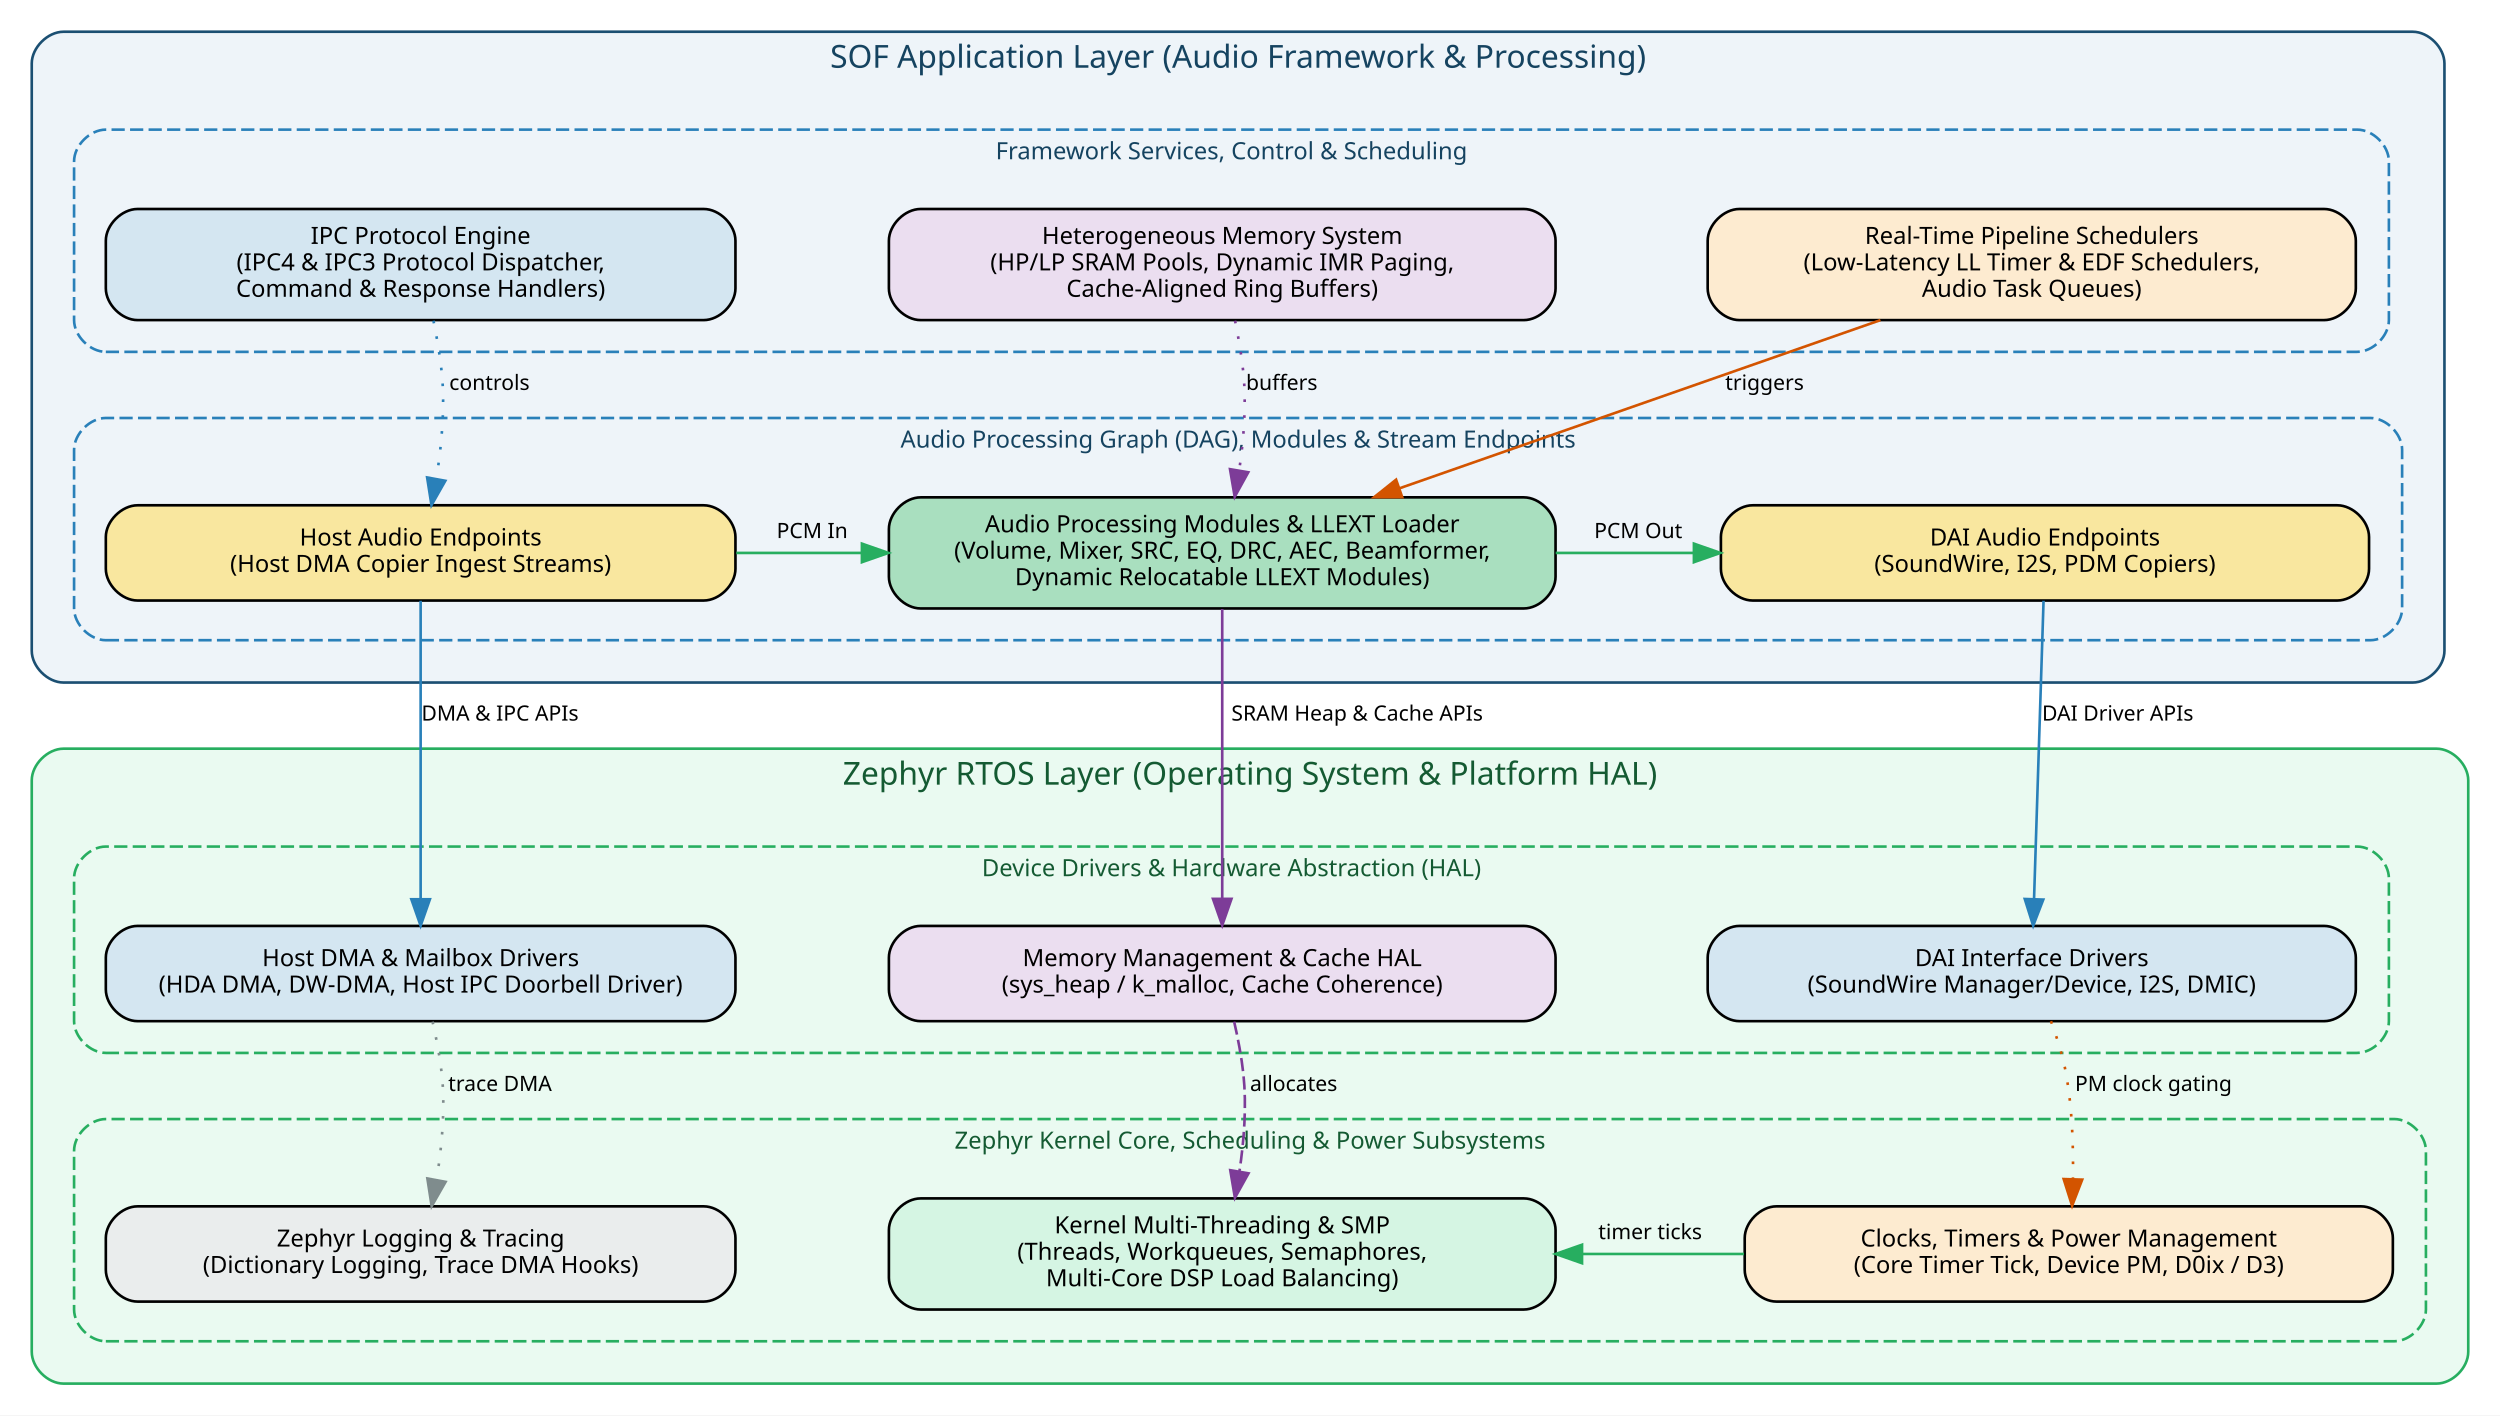
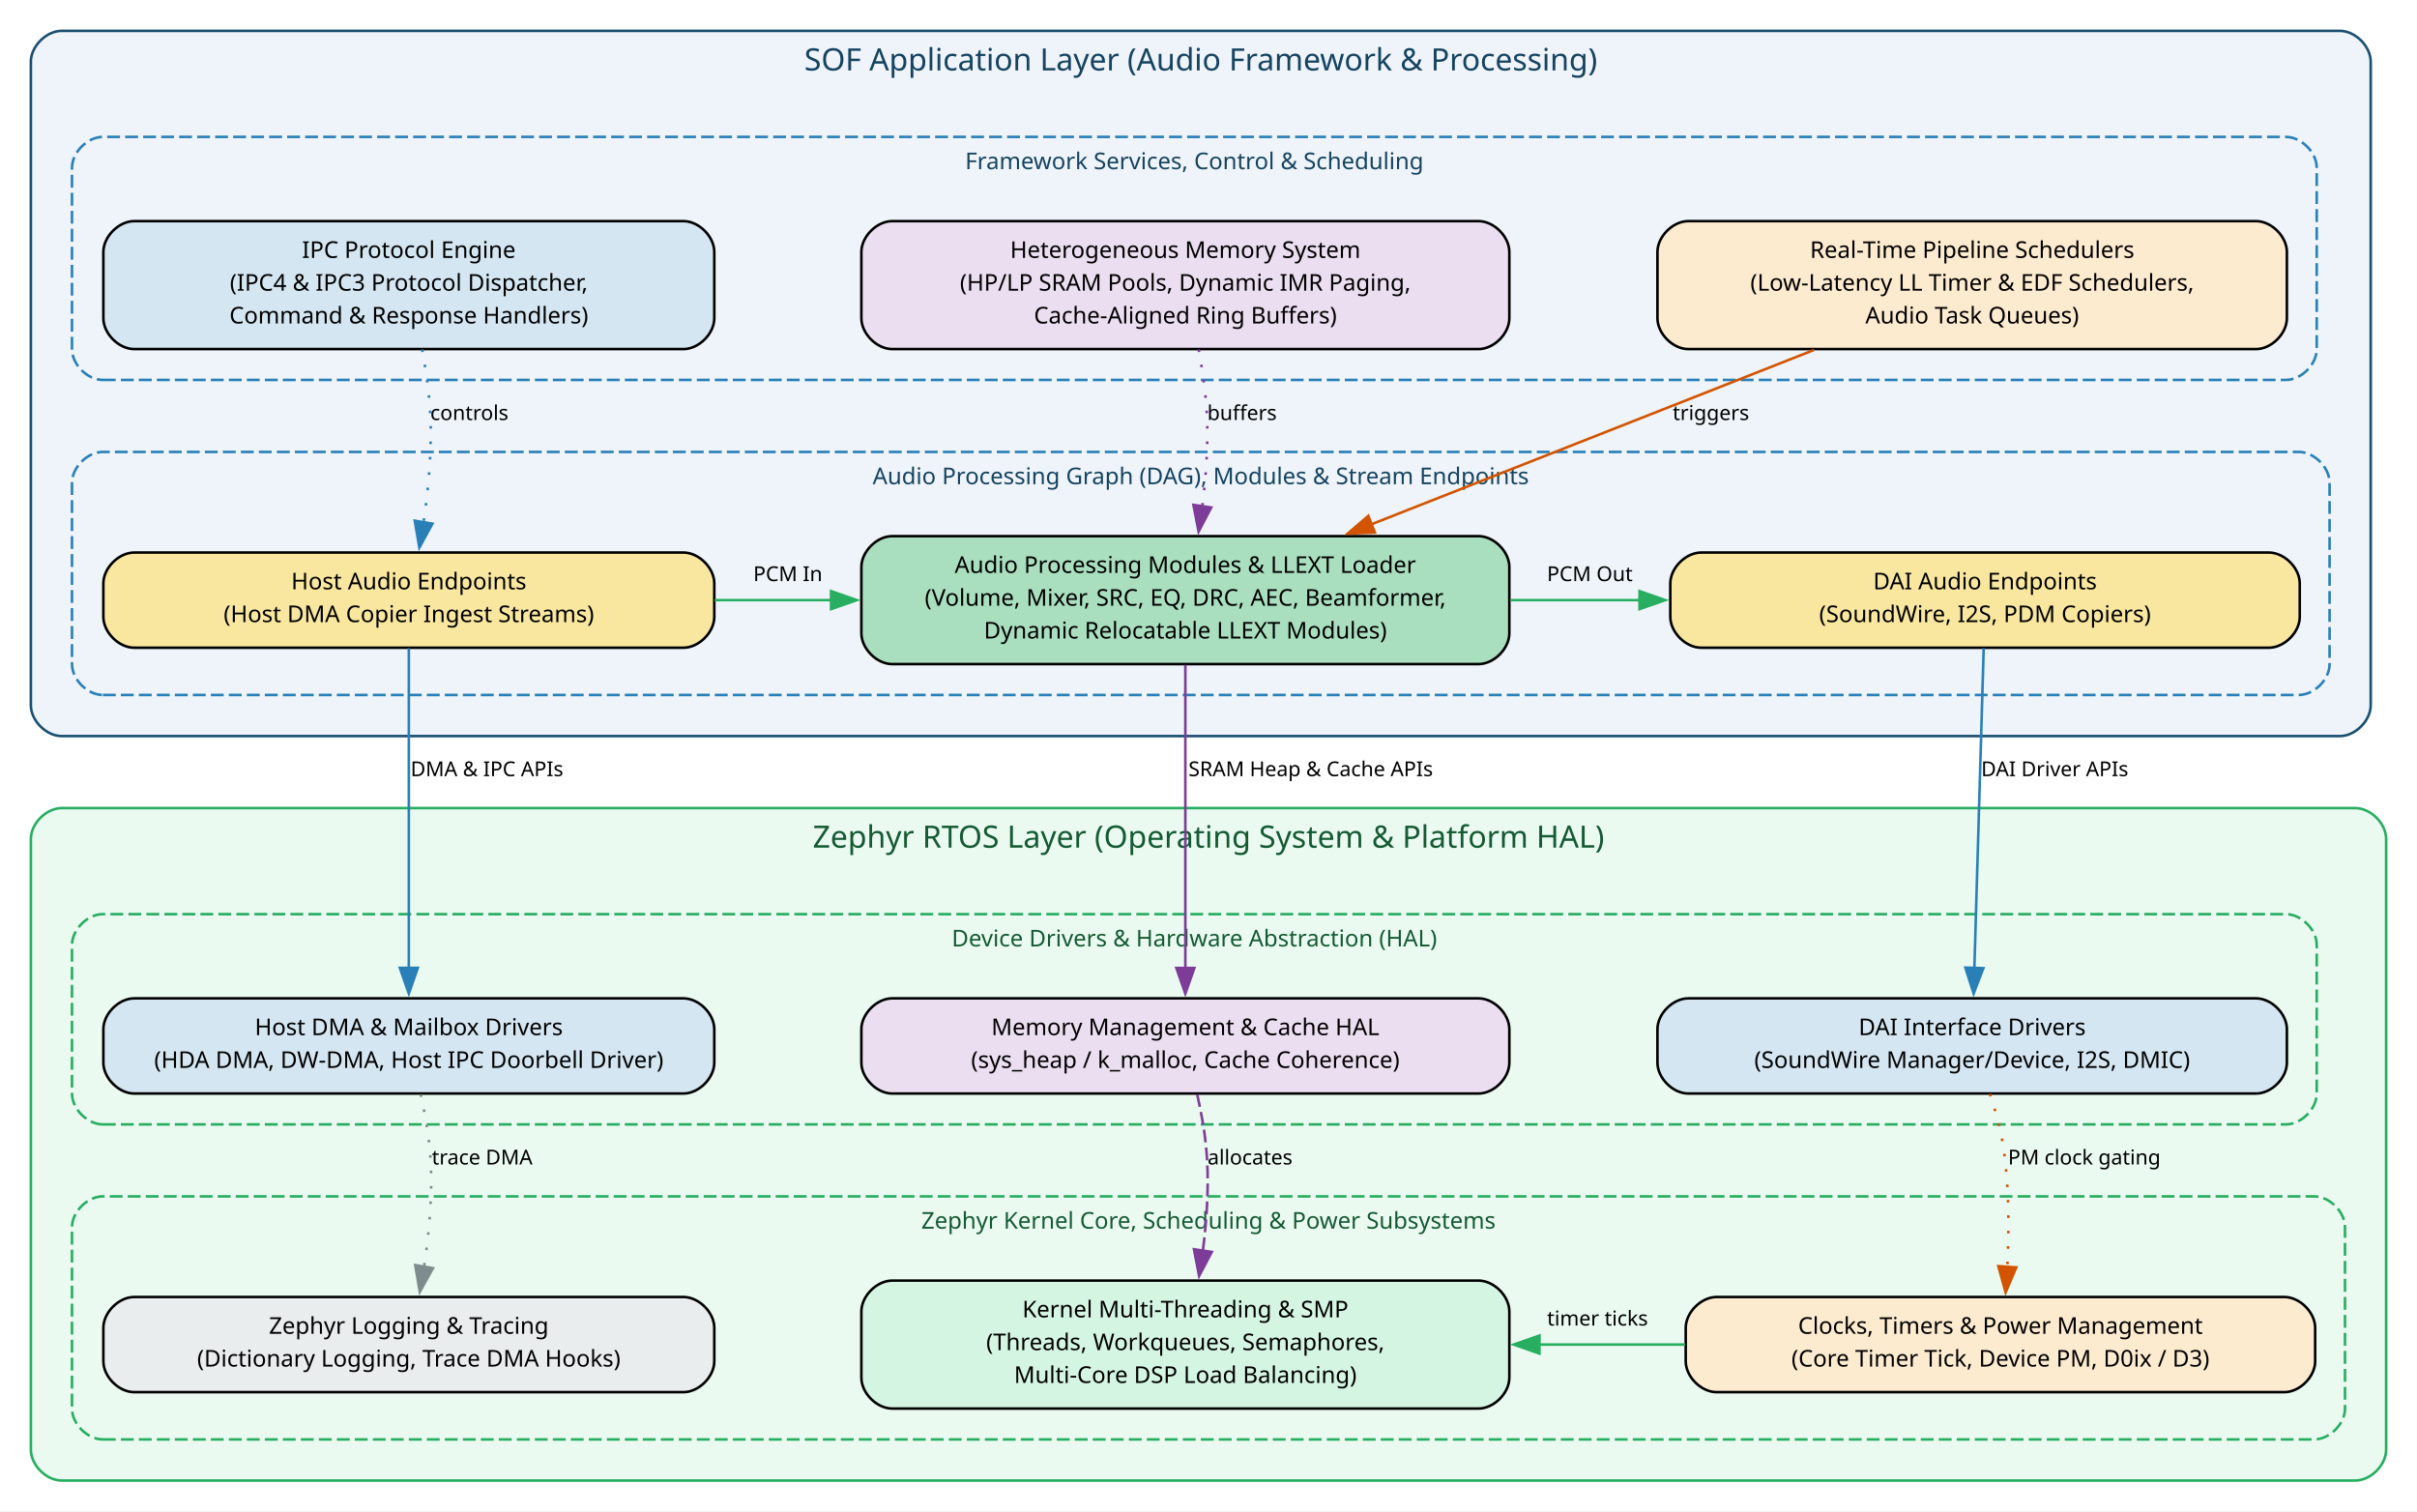
- <svg xmlns="http://www.w3.org/2000/svg" width="945pt" height="535pt" viewBox="0.00 0.00 945.00 535.00">
-   <g id="graph0" class="graph" transform="scale(1 1) rotate(0) translate(4 531)">
-     <polygon fill="white" stroke="transparent" points="-4,4 -4,-531 941,-531 941,4 -4,4" />
+ <svg xmlns="http://www.w3.org/2000/svg" width="940pt" height="588pt" viewBox="0.00 0.00 940.00 588.00">
+   <g id="graph0" class="graph" transform="scale(1 1) rotate(0) translate(4 583.83)">
+     <polygon fill="white" stroke="none" points="-4,4 -4,-583.83 936,-583.83 936,4 -4,4" />
    <g id="clust1" class="cluster">
-       <path fill="#eef4f9" stroke="#1b4f72" d="M20,-273C20,-273 908,-273 908,-273 914,-273 920,-279 920,-285 920,-285 920,-507 920,-507 920,-513 914,-519 908,-519 908,-519 20,-519 20,-519 14,-519 8,-513 8,-507 8,-507 8,-285 8,-285 8,-279 14,-273 20,-273" />
-       <text text-anchor="middle" x="464" y="-505.4" font-family="Verdana-Bold" font-size="12.00" fill="#154360">SOF Application Layer (Audio Framework &amp; Processing)</text>
+       <path fill="#eef4f9" stroke="#1b4f72" d="M20,-297.54C20,-297.54 906,-297.54 906,-297.54 912,-297.54 918,-303.54 918,-309.54 918,-309.54 918,-559.83 918,-559.83 918,-565.83 912,-571.83 906,-571.83 906,-571.83 20,-571.83 20,-571.83 14,-571.83 8,-565.83 8,-559.83 8,-559.83 8,-309.54 8,-309.54 8,-303.54 14,-297.54 20,-297.54" />
+       <text xml:space="preserve" text-anchor="middle" x="463" y="-556.43" font-family="Verdana-Bold" font-size="12.00" fill="#154360">SOF Application Layer (Audio Framework &amp; Processing)</text>
    </g>
    <g id="clust2" class="cluster">
-       <path fill="none" stroke="#2980b9" stroke-dasharray="5,2" d="M36,-398C36,-398 887,-398 887,-398 893,-398 899,-404 899,-410 899,-410 899,-470 899,-470 899,-476 893,-482 887,-482 887,-482 36,-482 36,-482 30,-482 24,-476 24,-470 24,-470 24,-410 24,-410 24,-404 30,-398 36,-398" />
-       <text text-anchor="middle" x="461.5" y="-470.8" font-family="Verdana-Bold" font-size="9.00" fill="#154360">Framework Services, Control &amp; Scheduling</text>
+       <path fill="none" stroke="#2980b9" stroke-dasharray="5,2" d="M36,-436.06C36,-436.06 885,-436.06 885,-436.06 891,-436.06 897,-442.06 897,-448.06 897,-448.06 897,-518.58 897,-518.58 897,-524.58 891,-530.58 885,-530.58 885,-530.58 36,-530.58 36,-530.58 30,-530.58 24,-524.58 24,-518.58 24,-518.58 24,-448.06 24,-448.06 24,-442.06 30,-436.06 36,-436.06" />
+       <text xml:space="preserve" text-anchor="middle" x="460.5" y="-518.03" font-family="Verdana-Bold" font-size="9.00" fill="#154360">Framework Services, Control &amp; Scheduling</text>
    </g>
    <g id="clust4" class="cluster">
-       <path fill="none" stroke="#2980b9" stroke-dasharray="5,2" d="M36,-289C36,-289 892,-289 892,-289 898,-289 904,-295 904,-301 904,-301 904,-361 904,-361 904,-367 898,-373 892,-373 892,-373 36,-373 36,-373 30,-373 24,-367 24,-361 24,-361 24,-301 24,-301 24,-295 30,-289 36,-289" />
-       <text text-anchor="middle" x="464" y="-361.8" font-family="Verdana-Bold" font-size="9.00" fill="#154360">Audio Processing Graph (DAG), Modules &amp; Stream Endpoints</text>
+       <path fill="none" stroke="#2980b9" stroke-dasharray="5,2" d="M36,-313.54C36,-313.54 890,-313.54 890,-313.54 896,-313.54 902,-319.54 902,-325.54 902,-325.54 902,-396.06 902,-396.06 902,-402.06 896,-408.06 890,-408.06 890,-408.06 36,-408.06 36,-408.06 30,-408.06 24,-402.06 24,-396.06 24,-396.06 24,-325.54 24,-325.54 24,-319.54 30,-313.54 36,-313.54" />
+       <text xml:space="preserve" text-anchor="middle" x="463" y="-395.51" font-family="Verdana-Bold" font-size="9.00" fill="#154360">Audio Processing Graph (DAG), Modules &amp; Stream Endpoints</text>
    </g>
    <g id="clust6" class="cluster">
-       <path fill="#eafaf1" stroke="#27ae60" d="M20,-8C20,-8 917,-8 917,-8 923,-8 929,-14 929,-20 929,-20 929,-236 929,-236 929,-242 923,-248 917,-248 917,-248 20,-248 20,-248 14,-248 8,-242 8,-236 8,-236 8,-20 8,-20 8,-14 14,-8 20,-8" />
-       <text text-anchor="middle" x="468.5" y="-234.4" font-family="Verdana-Bold" font-size="12.00" fill="#145a32">Zephyr RTOS Layer (Operating System &amp; Platform HAL)</text>
+       <path fill="#eafaf1" stroke="#27ae60" d="M20,-8C20,-8 912,-8 912,-8 918,-8 924,-14 924,-20 924,-20 924,-257.54 924,-257.54 924,-263.54 918,-269.54 912,-269.54 912,-269.54 20,-269.54 20,-269.54 14,-269.54 8,-263.54 8,-257.54 8,-257.54 8,-20 8,-20 8,-14 14,-8 20,-8" />
+       <text xml:space="preserve" text-anchor="middle" x="466" y="-254.14" font-family="Verdana-Bold" font-size="12.00" fill="#145a32">Zephyr RTOS Layer (Operating System &amp; Platform HAL)</text>
    </g>
    <g id="clust7" class="cluster">
-       <path fill="none" stroke="#27ae60" stroke-dasharray="5,2" d="M36,-133C36,-133 887,-133 887,-133 893,-133 899,-139 899,-145 899,-145 899,-199 899,-199 899,-205 893,-211 887,-211 887,-211 36,-211 36,-211 30,-211 24,-205 24,-199 24,-199 24,-145 24,-145 24,-139 30,-133 36,-133" />
-       <text text-anchor="middle" x="461.5" y="-199.8" font-family="Verdana-Bold" font-size="9.00" fill="#145a32">Device Drivers &amp; Hardware Abstraction (HAL)</text>
+       <path fill="none" stroke="#27ae60" stroke-dasharray="5,2" d="M36,-146.52C36,-146.52 885,-146.52 885,-146.52 891,-146.52 897,-152.52 897,-158.52 897,-158.52 897,-216.29 897,-216.29 897,-222.29 891,-228.29 885,-228.29 885,-228.29 36,-228.29 36,-228.29 30,-228.29 24,-222.29 24,-216.29 24,-216.29 24,-158.52 24,-158.52 24,-152.52 30,-146.52 36,-146.52" />
+       <text xml:space="preserve" text-anchor="middle" x="460.5" y="-215.74" font-family="Verdana-Bold" font-size="9.00" fill="#145a32">Device Drivers &amp; Hardware Abstraction (HAL)</text>
    </g>
    <g id="clust9" class="cluster">
-       <path fill="none" stroke="#27ae60" stroke-dasharray="5,2" d="M36,-24C36,-24 901,-24 901,-24 907,-24 913,-30 913,-36 913,-36 913,-96 913,-96 913,-102 907,-108 901,-108 901,-108 36,-108 36,-108 30,-108 24,-102 24,-96 24,-96 24,-36 24,-36 24,-30 30,-24 36,-24" />
-       <text text-anchor="middle" x="468.5" y="-96.8" font-family="Verdana-Bold" font-size="9.00" fill="#145a32">Zephyr Kernel Core, Scheduling &amp; Power Subsystems</text>
+       <path fill="none" stroke="#27ae60" stroke-dasharray="5,2" d="M36,-24C36,-24 896,-24 896,-24 902,-24 908,-30 908,-36 908,-36 908,-106.52 908,-106.52 908,-112.52 902,-118.52 896,-118.52 896,-118.52 36,-118.52 36,-118.52 30,-118.52 24,-112.52 24,-106.52 24,-106.52 24,-36 24,-36 24,-30 30,-24 36,-24" />
+       <text xml:space="preserve" text-anchor="middle" x="466" y="-105.97" font-family="Verdana-Bold" font-size="9.00" fill="#145a32">Zephyr Kernel Core, Scheduling &amp; Power Subsystems</text>
    </g>
    <g id="node1" class="node">
-       <path fill="#d4e6f1" stroke="black" d="M262,-452C262,-452 48,-452 48,-452 42,-452 36,-446 36,-440 36,-440 36,-422 36,-422 36,-416 42,-410 48,-410 48,-410 262,-410 262,-410 268,-410 274,-416 274,-422 274,-422 274,-440 274,-440 274,-446 268,-452 262,-452" />
-       <text text-anchor="middle" x="155" y="-438.8" font-family="verdana" font-size="9.00">IPC Protocol Engine</text>
-       <text text-anchor="middle" x="155" y="-428.8" font-family="verdana" font-size="9.00">(IPC4 &amp; IPC3 Protocol Dispatcher,</text>
-       <text text-anchor="middle" x="155" y="-418.8" font-family="verdana" font-size="9.00">Command &amp; Response Handlers)</text>
+       <path fill="#d4e6f1" stroke="black" d="M261.8,-497.83C261.8,-497.83 48.2,-497.83 48.2,-497.83 42.2,-497.83 36.2,-491.83 36.2,-485.83 36.2,-485.83 36.2,-460.06 36.2,-460.06 36.2,-454.06 42.2,-448.06 48.2,-448.06 48.2,-448.06 261.8,-448.06 261.8,-448.06 267.8,-448.06 273.8,-454.06 273.8,-460.06 273.8,-460.06 273.8,-485.83 273.8,-485.83 273.8,-491.83 267.8,-497.83 261.8,-497.83" />
+       <text xml:space="preserve" text-anchor="middle" x="155" y="-483.52" font-family="verdana" font-size="9.00">IPC Protocol Engine</text>
+       <text xml:space="preserve" text-anchor="middle" x="155" y="-470.77" font-family="verdana" font-size="9.00">(IPC4 &amp; IPC3 Protocol Dispatcher,</text>
+       <text xml:space="preserve" text-anchor="middle" x="155" y="-458.02" font-family="verdana" font-size="9.00">Command &amp; Response Handlers)</text>
    </g>
    <g id="node2" class="node">
-       <path fill="#ebdef0" stroke="black" d="M572,-452C572,-452 344,-452 344,-452 338,-452 332,-446 332,-440 332,-440 332,-422 332,-422 332,-416 338,-410 344,-410 344,-410 572,-410 572,-410 578,-410 584,-416 584,-422 584,-422 584,-440 584,-440 584,-446 578,-452 572,-452" />
-       <text text-anchor="middle" x="458" y="-438.8" font-family="verdana" font-size="9.00">Heterogeneous Memory System</text>
-       <text text-anchor="middle" x="458" y="-428.8" font-family="verdana" font-size="9.00">(HP/LP SRAM Pools, Dynamic IMR Paging,</text>
-       <text text-anchor="middle" x="458" y="-418.8" font-family="verdana" font-size="9.00">Cache-Aligned Ring Buffers)</text>
+       <path fill="#ebdef0" stroke="black" d="M571,-497.83C571,-497.83 343,-497.83 343,-497.83 337,-497.83 331,-491.83 331,-485.83 331,-485.83 331,-460.06 331,-460.06 331,-454.06 337,-448.06 343,-448.06 343,-448.06 571,-448.06 571,-448.06 577,-448.06 583,-454.06 583,-460.06 583,-460.06 583,-485.83 583,-485.83 583,-491.83 577,-497.83 571,-497.83" />
+       <text xml:space="preserve" text-anchor="middle" x="457" y="-483.52" font-family="verdana" font-size="9.00">Heterogeneous Memory System</text>
+       <text xml:space="preserve" text-anchor="middle" x="457" y="-470.77" font-family="verdana" font-size="9.00">(HP/LP SRAM Pools, Dynamic IMR Paging,</text>
+       <text xml:space="preserve" text-anchor="middle" x="457" y="-458.02" font-family="verdana" font-size="9.00">Cache-Aligned Ring Buffers)</text>
    </g>
    <g id="node4" class="node">
-       <path fill="#f9e79f" stroke="black" d="M262,-340C262,-340 48,-340 48,-340 42,-340 36,-334 36,-328 36,-328 36,-316 36,-316 36,-310 42,-304 48,-304 48,-304 262,-304 262,-304 268,-304 274,-310 274,-316 274,-316 274,-328 274,-328 274,-334 268,-340 262,-340" />
-       <text text-anchor="middle" x="155" y="-324.8" font-family="verdana" font-size="9.00">Host Audio Endpoints</text>
-       <text text-anchor="middle" x="155" y="-314.8" font-family="verdana" font-size="9.00">(Host DMA Copier Ingest Streams)</text>
+       <path fill="#f9e79f" stroke="black" d="M261.8,-368.93C261.8,-368.93 48.2,-368.93 48.2,-368.93 42.2,-368.93 36.2,-362.93 36.2,-356.93 36.2,-356.93 36.2,-343.91 36.2,-343.91 36.2,-337.91 42.2,-331.91 48.2,-331.91 48.2,-331.91 261.8,-331.91 261.8,-331.91 267.8,-331.91 273.8,-337.91 273.8,-343.91 273.8,-343.91 273.8,-356.93 273.8,-356.93 273.8,-362.93 267.8,-368.93 261.8,-368.93" />
+       <text xml:space="preserve" text-anchor="middle" x="155" y="-354.62" font-family="verdana" font-size="9.00">Host Audio Endpoints</text>
+       <text xml:space="preserve" text-anchor="middle" x="155" y="-341.87" font-family="verdana" font-size="9.00">(Host DMA Copier Ingest Streams)</text>
    </g>
    <g id="edge10" class="edge">
-       <path fill="none" stroke="#2980b9" stroke-dasharray="1,5" d="M159.85,-409.77C161.14,-403.47 162.36,-396.48 163,-390 164.3,-376.84 162.9,-362.25 160.93,-350.06" />
-       <polygon fill="#2980b9" stroke="#2980b9" points="164.34,-349.26 159.1,-340.05 157.45,-350.52 164.34,-349.26" />
-       <text text-anchor="middle" x="181" y="-383.6" font-family="verdana" font-size="8.00">controls</text>
+       <path fill="none" stroke="#2980b9" stroke-dasharray="1,5" d="M160.19,-447.91C161.35,-441.49 162.41,-434.54 163,-428.06 164.42,-412.34 162.83,-394.84 160.71,-380.53" />
+       <polygon fill="#2980b9" stroke="#2980b9" points="164.19,-380.16 159.1,-370.87 157.29,-381.31 164.19,-380.16" />
+       <text xml:space="preserve" text-anchor="middle" x="178.53" y="-420.46" font-family="verdana" font-size="8.00">controls</text>
    </g>
    <g id="node3" class="node">
-       <path fill="#fdebd0" stroke="black" d="M874.5,-452C874.5,-452 653.5,-452 653.5,-452 647.5,-452 641.5,-446 641.5,-440 641.5,-440 641.5,-422 641.5,-422 641.5,-416 647.5,-410 653.5,-410 653.5,-410 874.5,-410 874.5,-410 880.5,-410 886.5,-416 886.5,-422 886.5,-422 886.5,-440 886.5,-440 886.5,-446 880.5,-452 874.5,-452" />
-       <text text-anchor="middle" x="764" y="-438.8" font-family="verdana" font-size="9.00">Real-Time Pipeline Schedulers</text>
-       <text text-anchor="middle" x="764" y="-428.8" font-family="verdana" font-size="9.00">(Low-Latency LL Timer &amp; EDF Schedulers,</text>
-       <text text-anchor="middle" x="764" y="-418.8" font-family="verdana" font-size="9.00">Audio Task Queues)</text>
+       <path fill="#fdebd0" stroke="black" d="M873.4,-497.83C873.4,-497.83 652.6,-497.83 652.6,-497.83 646.6,-497.83 640.6,-491.83 640.6,-485.83 640.6,-485.83 640.6,-460.06 640.6,-460.06 640.6,-454.06 646.6,-448.06 652.6,-448.06 652.6,-448.06 873.4,-448.06 873.4,-448.06 879.4,-448.06 885.4,-454.06 885.4,-460.06 885.4,-460.06 885.4,-485.83 885.4,-485.83 885.4,-491.83 879.4,-497.83 873.4,-497.83" />
+       <text xml:space="preserve" text-anchor="middle" x="763" y="-483.52" font-family="verdana" font-size="9.00">Real-Time Pipeline Schedulers</text>
+       <text xml:space="preserve" text-anchor="middle" x="763" y="-470.77" font-family="verdana" font-size="9.00">(Low-Latency LL Timer &amp; EDF Schedulers,</text>
+       <text xml:space="preserve" text-anchor="middle" x="763" y="-458.02" font-family="verdana" font-size="9.00">Audio Task Queues)</text>
    </g>
    <g id="node5" class="node">
-       <path fill="#a9dfbf" stroke="black" d="M572,-343C572,-343 344,-343 344,-343 338,-343 332,-337 332,-331 332,-331 332,-313 332,-313 332,-307 338,-301 344,-301 344,-301 572,-301 572,-301 578,-301 584,-307 584,-313 584,-313 584,-331 584,-331 584,-337 578,-343 572,-343" />
-       <text text-anchor="middle" x="458" y="-329.8" font-family="verdana" font-size="9.00">Audio Processing Modules &amp; LLEXT Loader</text>
-       <text text-anchor="middle" x="458" y="-319.8" font-family="verdana" font-size="9.00">(Volume, Mixer, SRC, EQ, DRC, AEC, Beamformer,</text>
-       <text text-anchor="middle" x="458" y="-309.8" font-family="verdana" font-size="9.00">Dynamic Relocatable LLEXT Modules)</text>
+       <path fill="#a9dfbf" stroke="black" d="M571,-375.31C571,-375.31 343,-375.31 343,-375.31 337,-375.31 331,-369.31 331,-363.31 331,-363.31 331,-337.54 331,-337.54 331,-331.54 337,-325.54 343,-325.54 343,-325.54 571,-325.54 571,-325.54 577,-325.54 583,-331.54 583,-337.54 583,-337.54 583,-363.31 583,-363.31 583,-369.31 577,-375.31 571,-375.31" />
+       <text xml:space="preserve" text-anchor="middle" x="457" y="-361" font-family="verdana" font-size="9.00">Audio Processing Modules &amp; LLEXT Loader</text>
+       <text xml:space="preserve" text-anchor="middle" x="457" y="-348.25" font-family="verdana" font-size="9.00">(Volume, Mixer, SRC, EQ, DRC, AEC, Beamformer,</text>
+       <text xml:space="preserve" text-anchor="middle" x="457" y="-335.5" font-family="verdana" font-size="9.00">Dynamic Relocatable LLEXT Modules)</text>
    </g>
    <g id="edge11" class="edge">
-       <path fill="none" stroke="#7d3c98" stroke-dasharray="1,5" d="M462.85,-409.77C464.14,-403.47 465.36,-396.48 466,-390 467.19,-377.95 466.12,-364.71 464.41,-353.2" />
-       <polygon fill="#7d3c98" stroke="#7d3c98" points="467.84,-352.48 462.72,-343.21 460.94,-353.65 467.84,-352.48" />
-       <text text-anchor="middle" x="480.5" y="-383.6" font-family="verdana" font-size="8.00">buffers</text>
+       <path fill="none" stroke="#7d3c98" stroke-dasharray="1,5" d="M462.19,-447.91C463.35,-441.49 464.41,-434.54 465,-428.06 466.22,-414.6 465.23,-399.82 463.58,-386.86" />
+       <polygon fill="#7d3c98" stroke="#7d3c98" points="467.06,-386.46 462.15,-377.07 460.13,-387.47 467.06,-386.46" />
+       <text xml:space="preserve" text-anchor="middle" x="479.03" y="-420.46" font-family="verdana" font-size="8.00">buffers</text>
    </g>
    <g id="edge12" class="edge">
-       <path fill="none" stroke="#d35400" d="M706.8,-410C655.24,-391.97 579.37,-365.44 524.99,-346.42" />
-       <polygon fill="#d35400" stroke="#d35400" points="526.03,-343.08 515.44,-343.08 523.72,-349.69 526.03,-343.08" />
-       <text text-anchor="middle" x="663" y="-383.6" font-family="verdana" font-size="8.00">triggers</text>
+       <path fill="none" stroke="#d35400" d="M701.44,-447.7C651.73,-428.12 581.66,-400.52 529.28,-379.89" />
+       <polygon fill="#d35400" stroke="#d35400" points="530.71,-376.7 520.13,-376.29 528.15,-383.21 530.71,-376.7" />
+       <text xml:space="preserve" text-anchor="middle" x="661.41" y="-420.46" font-family="verdana" font-size="8.00">triggers</text>
    </g>
    <g id="node6" class="node">
-       <path fill="#f9e79f" stroke="black" d="M879.5,-340C879.5,-340 658.5,-340 658.5,-340 652.5,-340 646.5,-334 646.5,-328 646.5,-328 646.5,-316 646.5,-316 646.5,-310 652.5,-304 658.5,-304 658.5,-304 879.5,-304 879.5,-304 885.5,-304 891.5,-310 891.5,-316 891.5,-316 891.5,-328 891.5,-328 891.5,-334 885.5,-340 879.5,-340" />
-       <text text-anchor="middle" x="769" y="-324.8" font-family="verdana" font-size="9.00">DAI Audio Endpoints</text>
-       <text text-anchor="middle" x="769" y="-314.8" font-family="verdana" font-size="9.00">(SoundWire, I2S, PDM Copiers)</text>
+       <path fill="#f9e79f" stroke="black" d="M878.4,-368.93C878.4,-368.93 657.6,-368.93 657.6,-368.93 651.6,-368.93 645.6,-362.93 645.6,-356.93 645.6,-356.93 645.6,-343.91 645.6,-343.91 645.6,-337.91 651.6,-331.91 657.6,-331.91 657.6,-331.91 878.4,-331.91 878.4,-331.91 884.4,-331.91 890.4,-337.91 890.4,-343.91 890.4,-343.91 890.4,-356.93 890.4,-356.93 890.4,-362.93 884.4,-368.93 878.4,-368.93" />
+       <text xml:space="preserve" text-anchor="middle" x="768" y="-354.62" font-family="verdana" font-size="9.00">DAI Audio Endpoints</text>
+       <text xml:space="preserve" text-anchor="middle" x="768" y="-341.87" font-family="verdana" font-size="9.00">(SoundWire, I2S, PDM Copiers)</text>
    </g>
    <g id="edge3" class="edge">
-       <path fill="none" stroke="#27ae60" d="M274.32,-322C289.81,-322 305.76,-322 321.5,-322" />
-       <polygon fill="#27ae60" stroke="#27ae60" points="321.81,-325.5 331.81,-322 321.81,-318.5 321.81,-325.5" />
-       <text text-anchor="middle" x="303" y="-327.6" font-family="verdana" font-size="8.00">PCM In</text>
+       <path fill="none" stroke="#27ae60" d="M273.92,-350.42C288.93,-350.42 304.39,-350.42 319.65,-350.42" />
+       <polygon fill="#27ae60" stroke="#27ae60" points="319.21,-353.93 329.21,-350.43 319.21,-346.93 319.21,-353.93" />
+       <text xml:space="preserve" text-anchor="middle" x="302.4" y="-357.82" font-family="verdana" font-size="8.00">PCM In</text>
    </g>
    <g id="node7" class="node">
-       <path fill="#d4e6f1" stroke="black" d="M262,-181C262,-181 48,-181 48,-181 42,-181 36,-175 36,-169 36,-169 36,-157 36,-157 36,-151 42,-145 48,-145 48,-145 262,-145 262,-145 268,-145 274,-151 274,-157 274,-157 274,-169 274,-169 274,-175 268,-181 262,-181" />
-       <text text-anchor="middle" x="155" y="-165.8" font-family="verdana" font-size="9.00">Host DMA &amp; Mailbox Drivers</text>
-       <text text-anchor="middle" x="155" y="-155.8" font-family="verdana" font-size="9.00">(HDA DMA, DW-DMA, Host IPC Doorbell Driver)</text>
+       <path fill="#d4e6f1" stroke="black" d="M261.8,-195.54C261.8,-195.54 48.2,-195.54 48.2,-195.54 42.2,-195.54 36.2,-189.54 36.2,-183.54 36.2,-183.54 36.2,-170.52 36.2,-170.52 36.2,-164.52 42.2,-158.52 48.2,-158.52 48.2,-158.52 261.8,-158.52 261.8,-158.52 267.8,-158.52 273.8,-164.52 273.8,-170.52 273.8,-170.52 273.8,-183.54 273.8,-183.54 273.8,-189.54 267.8,-195.54 261.8,-195.54" />
+       <text xml:space="preserve" text-anchor="middle" x="155" y="-181.23" font-family="verdana" font-size="9.00">Host DMA &amp; Mailbox Drivers</text>
+       <text xml:space="preserve" text-anchor="middle" x="155" y="-168.48" font-family="verdana" font-size="9.00">(HDA DMA, DW-DMA, Host IPC Doorbell Driver)</text>
    </g>
    <g id="edge24" class="edge">
-       <path fill="none" stroke="#2980b9" d="M155,-303.9C155,-276.77 155,-223.61 155,-191.21" />
-       <polygon fill="#2980b9" stroke="#2980b9" points="158.5,-191.08 155,-181.08 151.5,-191.08 158.5,-191.08" />
-       <text text-anchor="middle" x="185" y="-258.6" font-family="verdana" font-size="8.00">DMA &amp; IPC APIs</text>
+       <path fill="none" stroke="#2980b9" d="M155,-331.73C155,-302.22 155,-242.69 155,-207" />
+       <polygon fill="#2980b9" stroke="#2980b9" points="158.5,-207.4 155,-197.4 151.5,-207.4 158.5,-207.4" />
+       <text xml:space="preserve" text-anchor="middle" x="185.38" y="-281.94" font-family="verdana" font-size="8.00">DMA &amp; IPC APIs</text>
    </g>
    <g id="edge4" class="edge">
-       <path fill="none" stroke="#27ae60" d="M584.05,-322C601.22,-322 618.89,-322 636.18,-322" />
-       <polygon fill="#27ae60" stroke="#27ae60" points="636.3,-325.5 646.3,-322 636.3,-318.5 636.3,-325.5" />
-       <text text-anchor="middle" x="615.25" y="-327.6" font-family="verdana" font-size="8.00">PCM Out</text>
+       <path fill="none" stroke="#27ae60" d="M583.5,-350.42C600.03,-350.42 617.02,-350.42 633.67,-350.42" />
+       <polygon fill="#27ae60" stroke="#27ae60" points="633.63,-353.93 643.63,-350.43 633.63,-346.93 633.63,-353.93" />
+       <text xml:space="preserve" text-anchor="middle" x="614.3" y="-357.82" font-family="verdana" font-size="8.00">PCM Out</text>
    </g>
    <g id="node8" class="node">
-       <path fill="#ebdef0" stroke="black" d="M572,-181C572,-181 344,-181 344,-181 338,-181 332,-175 332,-169 332,-169 332,-157 332,-157 332,-151 338,-145 344,-145 344,-145 572,-145 572,-145 578,-145 584,-151 584,-157 584,-157 584,-169 584,-169 584,-175 578,-181 572,-181" />
-       <text text-anchor="middle" x="458" y="-165.8" font-family="verdana" font-size="9.00">Memory Management &amp; Cache HAL</text>
-       <text text-anchor="middle" x="458" y="-155.8" font-family="verdana" font-size="9.00">(sys_heap / k_malloc, Cache Coherence)</text>
+       <path fill="#ebdef0" stroke="black" d="M571,-195.54C571,-195.54 343,-195.54 343,-195.54 337,-195.54 331,-189.54 331,-183.54 331,-183.54 331,-170.52 331,-170.52 331,-164.52 337,-158.52 343,-158.52 343,-158.52 571,-158.52 571,-158.52 577,-158.52 583,-164.52 583,-170.52 583,-170.52 583,-183.54 583,-183.54 583,-189.54 577,-195.54 571,-195.54" />
+       <text xml:space="preserve" text-anchor="middle" x="457" y="-181.23" font-family="verdana" font-size="9.00">Memory Management &amp; Cache HAL</text>
+       <text xml:space="preserve" text-anchor="middle" x="457" y="-168.48" font-family="verdana" font-size="9.00">(sys_heap / k_malloc, Cache Coherence)</text>
    </g>
    <g id="edge25" class="edge">
-       <path fill="none" stroke="#7d3c98" d="M458,-300.8C458,-272.94 458,-222.65 458,-191.42" />
-       <polygon fill="#7d3c98" stroke="#7d3c98" points="461.5,-191.24 458,-181.24 454.5,-191.24 461.5,-191.24" />
-       <text text-anchor="middle" x="509" y="-258.6" font-family="verdana" font-size="8.00">SRAM Heap &amp; Cache APIs</text>
+       <path fill="none" stroke="#7d3c98" d="M457,-325.23C457,-294.17 457,-240.31 457,-207.07" />
+       <polygon fill="#7d3c98" stroke="#7d3c98" points="460.5,-207.35 457,-197.35 453.5,-207.35 460.5,-207.35" />
+       <text xml:space="preserve" text-anchor="middle" x="505.75" y="-281.94" font-family="verdana" font-size="8.00">SRAM Heap &amp; Cache APIs</text>
    </g>
    <g id="node9" class="node">
-       <path fill="#d4e6f1" stroke="black" d="M874.5,-181C874.5,-181 653.5,-181 653.5,-181 647.5,-181 641.5,-175 641.5,-169 641.5,-169 641.5,-157 641.5,-157 641.5,-151 647.5,-145 653.5,-145 653.5,-145 874.5,-145 874.5,-145 880.5,-145 886.5,-151 886.5,-157 886.5,-157 886.5,-169 886.5,-169 886.5,-175 880.5,-181 874.5,-181" />
-       <text text-anchor="middle" x="764" y="-165.8" font-family="verdana" font-size="9.00">DAI Interface Drivers</text>
-       <text text-anchor="middle" x="764" y="-155.8" font-family="verdana" font-size="9.00">(SoundWire Manager/Device, I2S, DMIC)</text>
+       <path fill="#d4e6f1" stroke="black" d="M873.4,-195.54C873.4,-195.54 652.6,-195.54 652.6,-195.54 646.6,-195.54 640.6,-189.54 640.6,-183.54 640.6,-183.54 640.6,-170.52 640.6,-170.52 640.6,-164.52 646.6,-158.52 652.6,-158.52 652.6,-158.52 873.4,-158.52 873.4,-158.52 879.4,-158.52 885.4,-164.52 885.4,-170.52 885.4,-170.52 885.4,-183.54 885.4,-183.54 885.4,-189.54 879.4,-195.54 873.4,-195.54" />
+       <text xml:space="preserve" text-anchor="middle" x="763" y="-181.23" font-family="verdana" font-size="9.00">DAI Interface Drivers</text>
+       <text xml:space="preserve" text-anchor="middle" x="763" y="-168.48" font-family="verdana" font-size="9.00">(SoundWire Manager/Device, I2S, DMIC)</text>
    </g>
    <g id="edge26" class="edge">
-       <path fill="none" stroke="#2980b9" d="M768.46,-303.9C767.59,-276.77 765.9,-223.61 764.87,-191.21" />
-       <polygon fill="#2980b9" stroke="#2980b9" points="768.36,-190.96 764.54,-181.08 761.36,-191.19 768.36,-190.96" />
-       <text text-anchor="middle" x="796.5" y="-258.6" font-family="verdana" font-size="8.00">DAI Driver APIs</text>
+       <path fill="none" stroke="#2980b9" d="M767.48,-331.73C766.62,-302.22 764.89,-242.69 763.85,-207" />
+       <polygon fill="#2980b9" stroke="#2980b9" points="767.36,-207.29 763.57,-197.4 760.36,-207.5 767.36,-207.29" />
+       <text xml:space="preserve" text-anchor="middle" x="795.12" y="-281.94" font-family="verdana" font-size="8.00">DAI Driver APIs</text>
    </g>
    <g id="node10" class="node">
-       <path fill="#eaeded" stroke="black" d="M262,-75C262,-75 48,-75 48,-75 42,-75 36,-69 36,-63 36,-63 36,-51 36,-51 36,-45 42,-39 48,-39 48,-39 262,-39 262,-39 268,-39 274,-45 274,-51 274,-51 274,-63 274,-63 274,-69 268,-75 262,-75" />
-       <text text-anchor="middle" x="155" y="-59.8" font-family="verdana" font-size="9.00">Zephyr Logging &amp; Tracing</text>
-       <text text-anchor="middle" x="155" y="-49.8" font-family="verdana" font-size="9.00">(Dictionary Logging, Trace DMA Hooks)</text>
+       <path fill="#eaeded" stroke="black" d="M261.8,-79.39C261.8,-79.39 48.2,-79.39 48.2,-79.39 42.2,-79.39 36.2,-73.39 36.2,-67.39 36.2,-67.39 36.2,-54.38 36.2,-54.38 36.2,-48.38 42.2,-42.38 48.2,-42.38 48.2,-42.38 261.8,-42.38 261.8,-42.38 267.8,-42.38 273.8,-48.38 273.8,-54.38 273.8,-54.38 273.8,-67.39 273.8,-67.39 273.8,-73.39 267.8,-79.39 261.8,-79.39" />
+       <text xml:space="preserve" text-anchor="middle" x="155" y="-65.08" font-family="verdana" font-size="9.00">Zephyr Logging &amp; Tracing</text>
+       <text xml:space="preserve" text-anchor="middle" x="155" y="-52.33" font-family="verdana" font-size="9.00">(Dictionary Logging, Trace DMA Hooks)</text>
    </g>
    <g id="edge20" class="edge">
-       <path fill="none" stroke="#7f8c8d" stroke-dasharray="1,5" d="M159.51,-144.81C160.93,-138.61 162.3,-131.53 163,-125 164.41,-111.85 163.01,-97.26 161.02,-85.07" />
-       <polygon fill="#7f8c8d" stroke="#7f8c8d" points="164.43,-84.26 159.17,-75.06 157.55,-85.53 164.43,-84.26" />
-       <text text-anchor="middle" x="185" y="-118.6" font-family="verdana" font-size="8.00">trace DMA</text>
+       <path fill="none" stroke="#7f8c8d" stroke-dasharray="1,5" d="M159.6,-158.22C160.98,-152.03 162.32,-145.01 163,-138.52 164.65,-122.83 163.09,-105.32 160.91,-91.01" />
+       <polygon fill="#7f8c8d" stroke="#7f8c8d" points="164.39,-90.61 159.26,-81.34 157.49,-91.79 164.39,-90.61" />
+       <text xml:space="preserve" text-anchor="middle" x="183.52" y="-130.92" font-family="verdana" font-size="8.00">trace DMA</text>
    </g>
    <g id="node11" class="node">
-       <path fill="#d5f5e3" stroke="black" d="M572,-78C572,-78 344,-78 344,-78 338,-78 332,-72 332,-66 332,-66 332,-48 332,-48 332,-42 338,-36 344,-36 344,-36 572,-36 572,-36 578,-36 584,-42 584,-48 584,-48 584,-66 584,-66 584,-72 578,-78 572,-78" />
-       <text text-anchor="middle" x="458" y="-64.8" font-family="verdana" font-size="9.00">Kernel Multi-Threading &amp; SMP</text>
-       <text text-anchor="middle" x="458" y="-54.8" font-family="verdana" font-size="9.00">(Threads, Workqueues, Semaphores,</text>
-       <text text-anchor="middle" x="458" y="-44.8" font-family="verdana" font-size="9.00">Multi-Core DSP Load Balancing)</text>
+       <path fill="#d5f5e3" stroke="black" d="M571,-85.77C571,-85.77 343,-85.77 343,-85.77 337,-85.77 331,-79.77 331,-73.77 331,-73.77 331,-48 331,-48 331,-42 337,-36 343,-36 343,-36 571,-36 571,-36 577,-36 583,-42 583,-48 583,-48 583,-73.77 583,-73.77 583,-79.77 577,-85.77 571,-85.77" />
+       <text xml:space="preserve" text-anchor="middle" x="457" y="-71.46" font-family="verdana" font-size="9.00">Kernel Multi-Threading &amp; SMP</text>
+       <text xml:space="preserve" text-anchor="middle" x="457" y="-58.71" font-family="verdana" font-size="9.00">(Threads, Workqueues, Semaphores,</text>
+       <text xml:space="preserve" text-anchor="middle" x="457" y="-45.96" font-family="verdana" font-size="9.00">Multi-Core DSP Load Balancing)</text>
    </g>
    <g id="edge21" class="edge">
-       <path fill="none" stroke="#7d3c98" stroke-dasharray="5,2" d="M462.51,-144.81C463.93,-138.61 465.3,-131.53 466,-125 467.29,-112.96 466.23,-99.72 464.51,-88.21" />
-       <polygon fill="#7d3c98" stroke="#7d3c98" points="467.94,-87.48 462.8,-78.22 461.04,-88.66 467.94,-87.48" />
-       <text text-anchor="middle" x="485" y="-118.6" font-family="verdana" font-size="8.00">allocates</text>
+       <path fill="none" stroke="#7d3c98" stroke-dasharray="5,2" d="M461.6,-158.22C462.98,-152.03 464.32,-145.01 465,-138.52 466.42,-125.08 465.47,-110.3 463.8,-97.35" />
+       <polygon fill="#7d3c98" stroke="#7d3c98" points="467.28,-96.92 462.34,-87.54 460.35,-97.95 467.28,-96.92" />
+       <text xml:space="preserve" text-anchor="middle" x="482.15" y="-130.92" font-family="verdana" font-size="8.00">allocates</text>
    </g>
    <g id="node12" class="node">
-       <path fill="#fdebd0" stroke="black" d="M888.5,-75C888.5,-75 667.5,-75 667.5,-75 661.5,-75 655.5,-69 655.5,-63 655.5,-63 655.5,-51 655.5,-51 655.5,-45 661.5,-39 667.5,-39 667.5,-39 888.5,-39 888.5,-39 894.5,-39 900.5,-45 900.5,-51 900.5,-51 900.5,-63 900.5,-63 900.5,-69 894.5,-75 888.5,-75" />
-       <text text-anchor="middle" x="778" y="-59.8" font-family="verdana" font-size="9.00">Clocks, Timers &amp; Power Management</text>
-       <text text-anchor="middle" x="778" y="-49.8" font-family="verdana" font-size="9.00">(Core Timer Tick, Device PM, D0ix / D3)</text>
+       <path fill="#fdebd0" stroke="black" d="M884.4,-79.39C884.4,-79.39 663.6,-79.39 663.6,-79.39 657.6,-79.39 651.6,-73.39 651.6,-67.39 651.6,-67.39 651.6,-54.38 651.6,-54.38 651.6,-48.38 657.6,-42.38 663.6,-42.38 663.6,-42.38 884.4,-42.38 884.4,-42.38 890.4,-42.38 896.4,-48.38 896.4,-54.38 896.4,-54.38 896.4,-67.39 896.4,-67.39 896.4,-73.39 890.4,-79.39 884.4,-79.39" />
+       <text xml:space="preserve" text-anchor="middle" x="774" y="-65.08" font-family="verdana" font-size="9.00">Clocks, Timers &amp; Power Management</text>
+       <text xml:space="preserve" text-anchor="middle" x="774" y="-52.33" font-family="verdana" font-size="9.00">(Core Timer Tick, Device PM, D0ix / D3)</text>
    </g>
    <g id="edge22" class="edge">
-       <path fill="none" stroke="#d35400" stroke-dasharray="1,5" d="M771.27,-144.99C773.56,-138.81 775.81,-131.7 777,-125 779.31,-112.07 779.77,-97.51 779.57,-85.27" />
-       <polygon fill="#d35400" stroke="#d35400" points="783.07,-85.1 779.26,-75.22 776.07,-85.32 783.07,-85.1" />
-       <text text-anchor="middle" x="810" y="-118.6" font-family="verdana" font-size="8.00">PM clock gating</text>
+       <path fill="none" stroke="#d35400" stroke-dasharray="1,5" d="M769.89,-158.37C771.97,-152.19 773.97,-145.14 775,-138.52 777.44,-122.91 777.4,-105.29 776.66,-90.89" />
+       <polygon fill="#d35400" stroke="#d35400" points="780.16,-90.91 776.01,-81.17 773.18,-91.38 780.16,-90.91" />
+       <text xml:space="preserve" text-anchor="middle" x="806.62" y="-130.92" font-family="verdana" font-size="8.00">PM clock gating</text>
    </g>
    <g id="edge23" class="edge">
-       <path fill="none" stroke="#27ae60" d="M655.24,-57C635.28,-57 614.5,-57 594.23,-57" />
-       <polygon fill="#27ae60" stroke="#27ae60" points="594.01,-53.5 584.01,-57 594.01,-60.5 594.01,-53.5" />
-       <text text-anchor="middle" x="619.75" y="-62.6" font-family="verdana" font-size="8.00">timer ticks</text>
+       <path fill="none" stroke="#27ae60" d="M651.34,-60.88C632.74,-60.88 613.46,-60.88 594.58,-60.88" />
+       <polygon fill="#27ae60" stroke="#27ae60" points="594.71,-57.39 584.71,-60.89 594.71,-64.39 594.71,-57.39" />
+       <text xml:space="preserve" text-anchor="middle" x="617.3" y="-68.28" font-family="verdana" font-size="8.00">timer ticks</text>
    </g>
  </g>
</svg>
